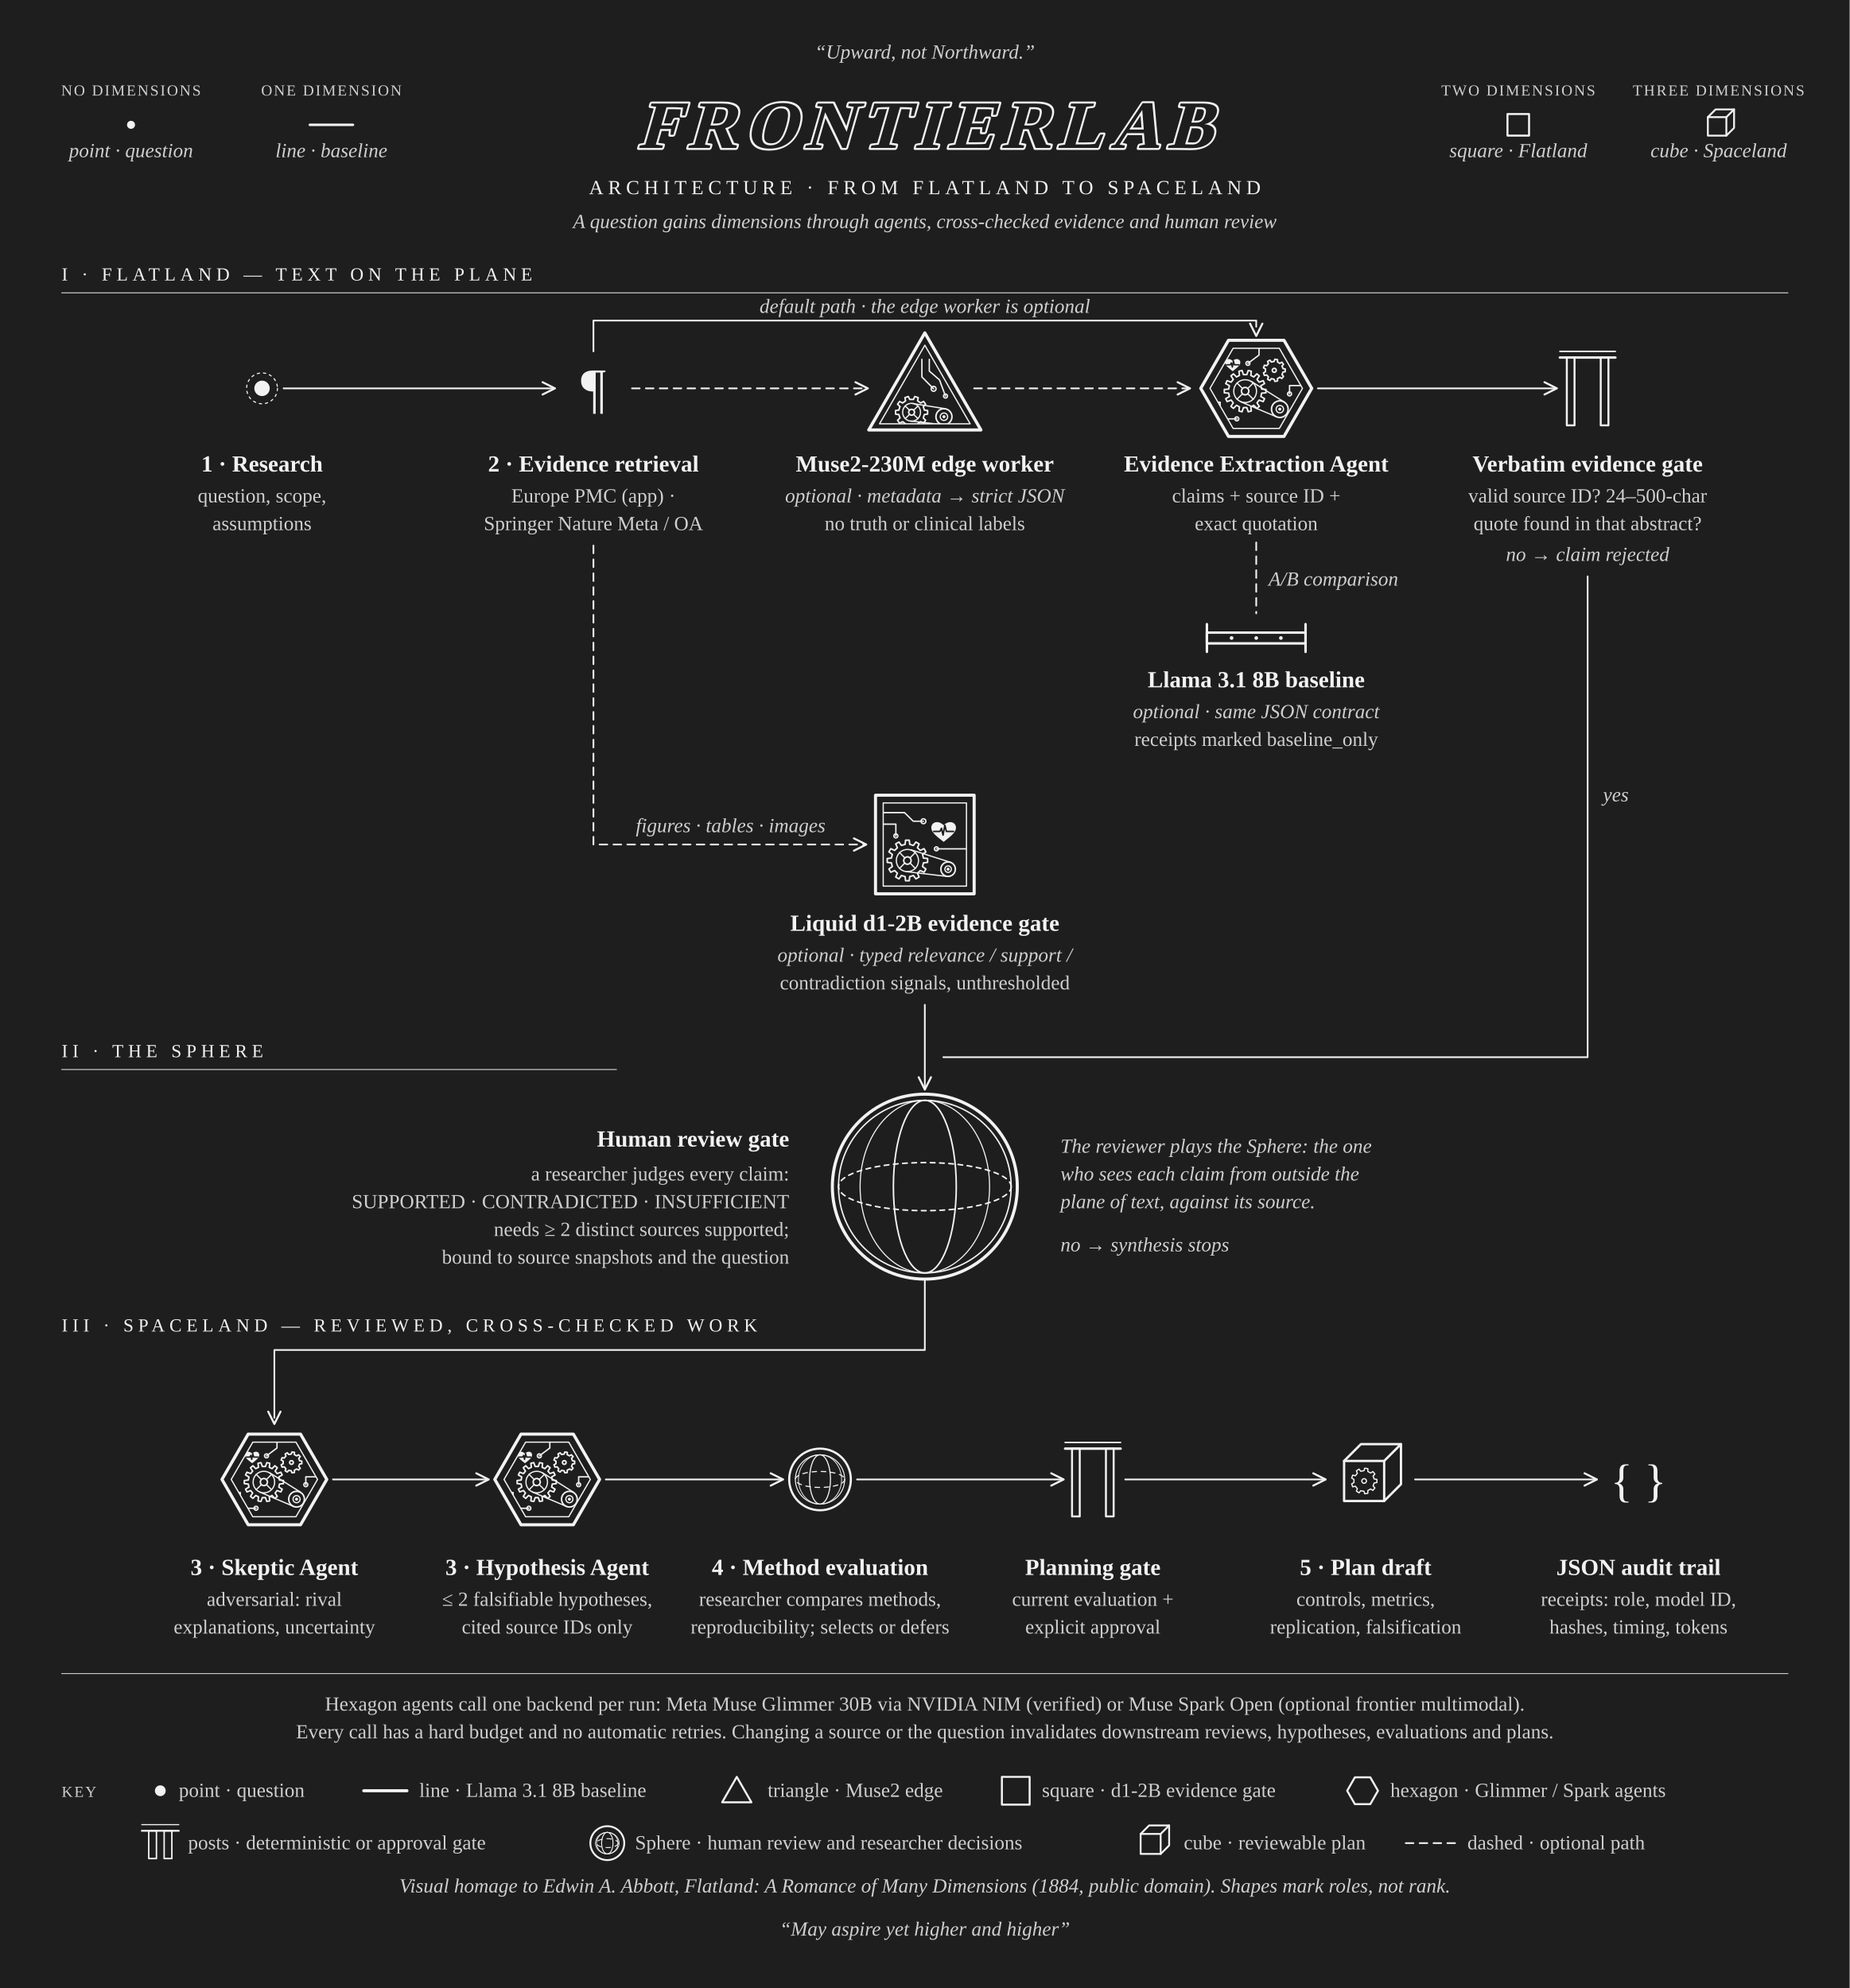
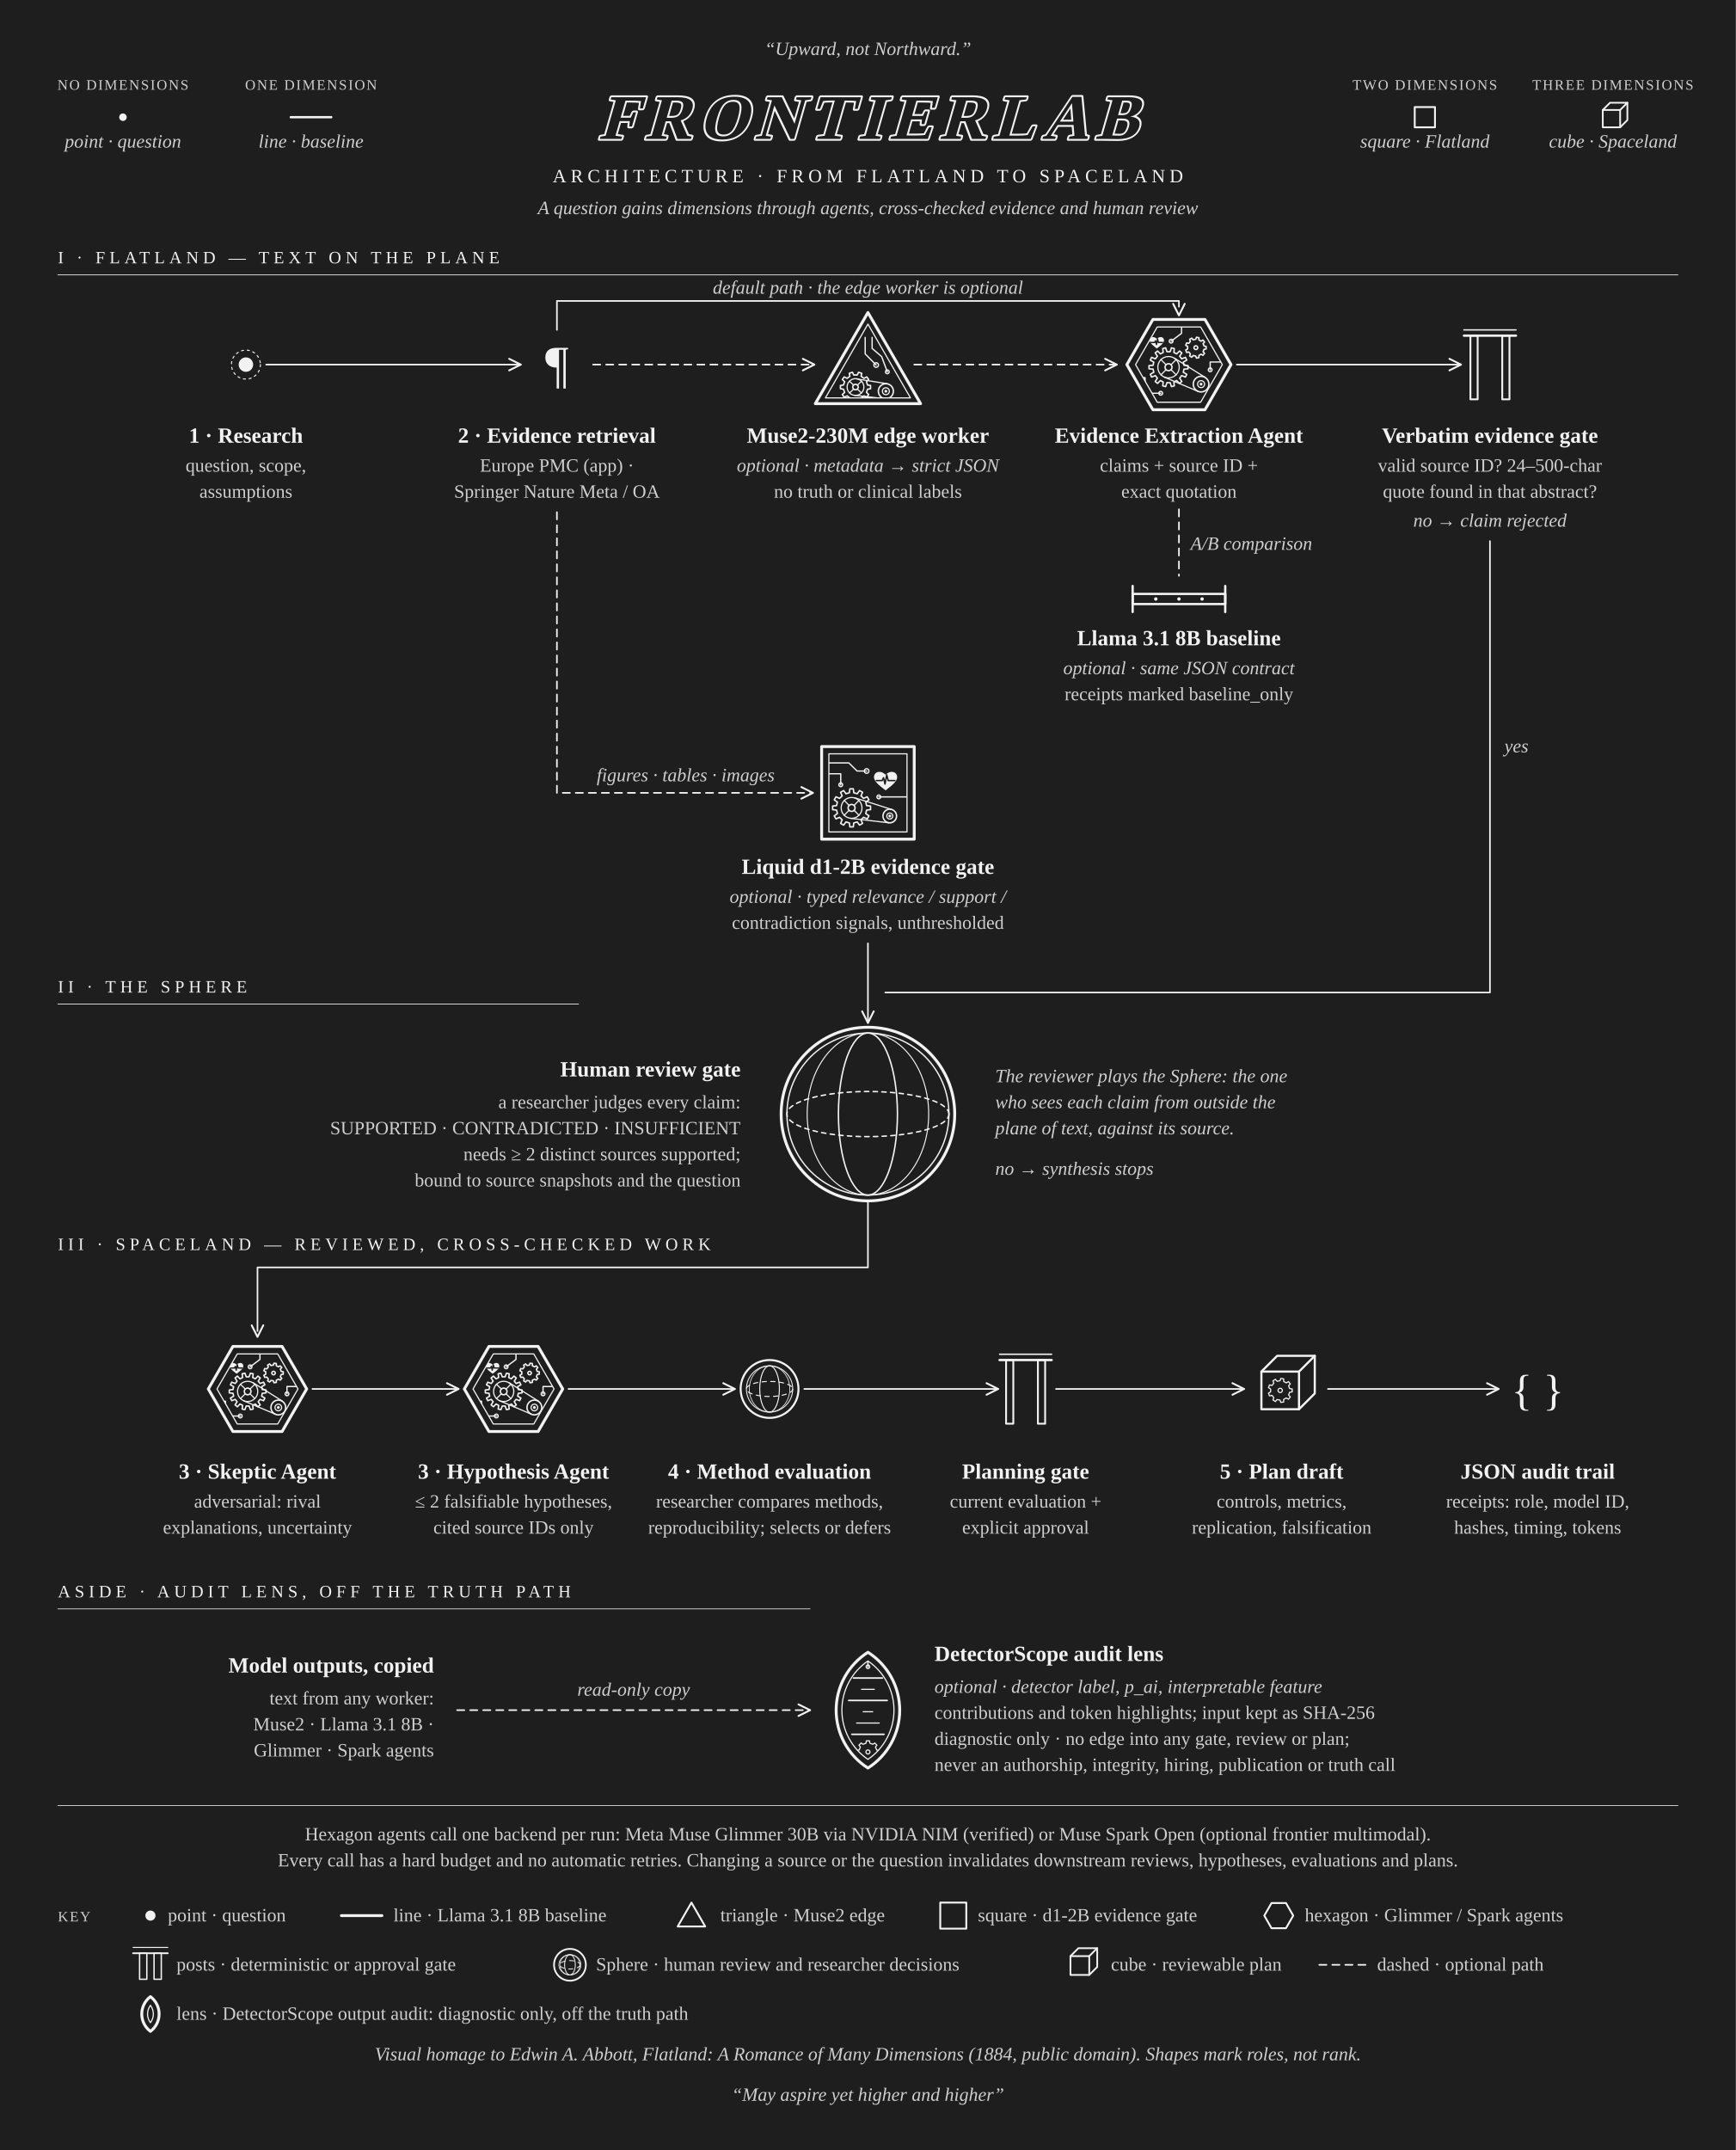
- <svg xmlns="http://www.w3.org/2000/svg" width="1200" height="1290" viewBox="0 0 1200 1290" role="img" aria-labelledby="arch-title arch-desc">
+ <svg xmlns="http://www.w3.org/2000/svg" width="1200" height="1486" viewBox="0 0 1200 1486" role="img" aria-labelledby="arch-title arch-desc">
  <defs>
    <clipPath id="ac-tri">
      <polygon points="600,224 629.4,275 570.6,275" />
    </clipPath>
    <clipPath id="ac-hex1">
      <polygon points="845,252 830,278 800,278 785,252 800,226 830,226" />
    </clipPath>
    <clipPath id="ac-sq">
      <polygon points="573,521 627,521 627,575 573,575" />
    </clipPath>
    <clipPath id="ac-hex2">
      <polygon points="206,960 192,984.2 164,984.2 150,960 164,935.8 192,935.8" />
    </clipPath>
    <clipPath id="ac-hex3">
      <polygon points="383,960 369,984.2 341,984.2 327,960 341,935.8 369,935.8" />
+     </clipPath>
+     <clipPath id="ac-lens">
+       <path d="M 600 1148 A 41.1 41.1 0 0 1 600 1216 A 41.1 41.1 0 0 1 600 1148 Z" />
    </clipPath>
  </defs>
  <style>
    .ln { fill: none; stroke: #F2F2F2; stroke-linejoin: round; stroke-linecap: round; }
    text { font-family: Georgia, 'Times New Roman', Times, serif; fill: #F2F2F2; stroke: none; }
    .h { font-size: 15px; font-weight: bold; }
    .s { font-size: 13px; fill: #CFCFCF; }
    .it { font-size: 13px; font-style: italic; fill: #CFCFCF; }
    .sc { font-size: 10px; letter-spacing: 1px; fill: #CFCFCF; }
    .band { font-size: 12px; letter-spacing: 3px; }
  </style>
-   <rect width="1200" height="1290" fill="#1E1E1E" />
+   <rect width="1200" height="1486" fill="#1E1E1E" />
  <g class="ln">
    <line x1="40" y1="190" x2="1160" y2="190" stroke-width="0.5" />
    <circle cx="170" cy="252" r="5" fill="#F2F2F2" stroke="none" />
    <circle cx="170" cy="252" r="10" stroke-width="0.7" stroke-dasharray="1.5 2.5" />
    <polygon points="600,216 636.4,279 563.6,279" stroke-width="2.0" />
    <polygon points="600,224 629.4,275 570.6,275" stroke-width="0.8" />
    <g clip-path="url(#ac-tri)">
      <polygon points="599.7,266.1 601.8,266.4 601.8,268.7 599.7,269 599,271.2 600.5,272.7 599.2,274.6 597.3,273.6 595.3,275 595.7,277.1 593.5,277.8 592.6,275.9 590.2,275.9 589.3,277.8 587.1,277.1 587.5,275 585.6,273.6 583.6,274.6 582.3,272.7 583.9,271.2 583.1,269 581,268.7 581,266.4 583.1,266.1 583.9,263.8 582.3,262.3 583.6,260.5 585.6,261.5 587.5,260.1 587.1,258 589.3,257.3 590.2,259.2 592.6,259.2 593.5,257.3 595.7,258 595.3,260.1 597.3,261.5 599.2,260.5 600.5,262.3 599,263.8" stroke-width="1.0" />
      <circle cx="591.4" cy="267.5" r="1.9" stroke-width="1.0" />
      <circle cx="591.4" cy="267.5" r="5.8" stroke-width="0.8" />
      <line x1="592.7" y1="268.9" x2="595.5" y2="271.6" stroke-width="0.8" />
      <line x1="590.1" y1="268.9" x2="587.3" y2="271.6" stroke-width="0.8" />
      <line x1="590.1" y1="266.2" x2="587.3" y2="263.5" stroke-width="0.8" />
      <line x1="592.7" y1="266.2" x2="595.5" y2="263.5" stroke-width="0.8" />
      <circle cx="612.4" cy="270.4" r="5.2" stroke-width="1.0" />
      <circle cx="612.4" cy="270.4" r="2.4" stroke-width="0.8" />
      <circle cx="612.4" cy="270.4" r="1" fill="#F2F2F2" stroke="none" />
      <line x1="590.8" y1="273.2" x2="611.8" y2="275.6" stroke-width="0.8" />
      <line x1="592.3" y1="261.9" x2="613.2" y2="265.2" stroke-width="0.8" />
      <polyline points="598.1,233.2 598.1,244.6 605.7,252.3" stroke-width="0.9" />
      <circle cx="605.7" cy="252.3" r="1.6" stroke-width="0.9" />
      <polyline points="602.9,233.2 602.9,240.8 609.5,246.5 613.4,257" stroke-width="0.9" />
      <circle cx="613.4" cy="257" r="1.3" stroke-width="0.9" />
      <line x1="580.9" y1="277.1" x2="621" y2="277.1" stroke-width="0.8" />
    </g>
    <polygon points="851,252 833,283.2 797,283.2 779,252 797,220.8 833,220.8" stroke-width="2.0" />
    <polygon points="845,252 830,278 800,278 785,252 800,226 830,226" stroke-width="0.8" />
    <g clip-path="url(#ac-hex1)">
      <polygon points="818.5,252.5 821.3,252.7 821.3,254.9 818.5,255.1 818,257.3 820.4,258.7 819.5,260.6 816.9,259.6 815.5,261.4 817,263.7 815.4,265 813.4,263 811.5,264 811.8,266.7 809.8,267.2 808.9,264.5 806.7,264.5 805.8,267.2 803.8,266.7 804.1,264 802.2,263 800.2,265 798.6,263.7 800.1,261.4 798.7,259.6 796.1,260.6 795.2,258.7 797.6,257.3 797.1,255.1 794.3,254.9 794.3,252.7 797.1,252.5 797.6,250.3 795.2,248.9 796.1,247 798.7,248 800.1,246.2 798.6,243.9 800.2,242.6 802.2,244.6 804.1,243.6 803.8,240.9 805.8,240.4 806.7,243.1 808.9,243.1 809.8,240.4 811.8,240.9 811.5,243.6 813.4,244.6 815.4,242.6 817,243.9 815.5,246.2 816.9,248 819.5,247 820.4,248.9 818,250.3" stroke-width="1.0" />
      <circle cx="807.8" cy="253.8" r="2.4" stroke-width="1.0" />
      <circle cx="807.8" cy="253.8" r="7.4" stroke-width="0.8" />
      <line x1="809.5" y1="255.5" x2="813.1" y2="259.1" stroke-width="0.8" />
      <line x1="806.1" y1="255.5" x2="802.5" y2="259.1" stroke-width="0.8" />
      <line x1="806.1" y1="252.1" x2="802.5" y2="248.5" stroke-width="0.8" />
      <line x1="809.5" y1="252.1" x2="813.1" y2="248.5" stroke-width="0.8" />
      <polygon points="832.4,239.2 833.8,239.4 833.8,241.2 832.4,241.4 831.7,243.1 832.7,244.2 831.6,245.6 830.3,244.8 828.8,245.7 828.8,247.2 827.1,247.5 826.6,246.1 824.8,245.7 823.9,246.9 822.4,246.1 822.9,244.6 821.8,243.3 820.3,243.6 819.7,241.9 821,241.2 821,239.4 819.7,238.7 820.3,237 821.8,237.3 822.9,236 822.4,234.5 823.9,233.7 824.8,234.9 826.6,234.5 827.1,233.1 828.8,233.4 828.8,234.9 830.3,235.8 831.6,235 832.7,236.4 831.7,237.5" stroke-width="1.0" />
      <circle cx="826.7" cy="240.3" r="1.3" stroke-width="1.0" />
      <circle cx="830.3" cy="265.5" r="5.4" stroke-width="1.0" />
      <circle cx="830.3" cy="265.5" r="2.4" stroke-width="0.8" />
      <circle cx="830.3" cy="265.5" r="1" fill="#F2F2F2" stroke="none" />
      <line x1="804.9" y1="260.7" x2="828.2" y2="270.5" stroke-width="0.8" />
      <line x1="811.8" y1="247.5" x2="833.2" y2="260.9" stroke-width="0.8" />
      <path d="M 799.7 240.9 C 798 239.4 794.8 237.4 794.8 235.2 C 794.8 233 797.5 232 799.7 234.2 C 801.9 232 804.7 233 804.7 235.2 C 804.7 237.4 801.4 239.4 799.7 240.9 Z" fill="#F2F2F2" stroke="none" />
      <polyline points="795.7,236.7 798.2,236.7 798.8,235.5 799.5,238.2 800.2,234.2 800.8,236.7 803.7,236.7" stroke="#1E1E1E" stroke-width="0.9" fill="none" />
      <polyline points="784.4,261 791.6,261 791.6,271.8 802.4,271.8" stroke-width="0.9" />
      <circle cx="802.4" cy="271.8" r="1.3" stroke-width="0.9" />
      <polyline points="816.8,221.4 816.8,230.4 809.6,235.8" stroke-width="0.9" />
      <circle cx="809.6" cy="235.8" r="1.3" stroke-width="0.9" />
      <polyline points="845.6,250.2 836.6,250.2 836.6,255.6" stroke-width="0.9" />
      <circle cx="836.6" cy="255.6" r="1.3" stroke-width="0.9" />
    </g>
    <rect x="1016.5" y="232" width="5" height="44" stroke-width="1.28" />
    <rect x="1038.5" y="232" width="5" height="44" stroke-width="1.28" />
    <line x1="1012" y1="232" x2="1048" y2="232" stroke-width="1.6" />
    <line x1="1012" y1="228" x2="1048" y2="228" stroke-width="0.96" />
    <line x1="184" y1="252" x2="360" y2="252" stroke-width="1.1" />
    <polyline points="352,248 360,252 352,256" stroke-width="1.3" />
    <line x1="410" y1="252" x2="563" y2="252" stroke-width="1.1" stroke-dasharray="5 4" />
    <polyline points="555,248 563,252 555,256" stroke-width="1.3" />
    <line x1="632" y1="252" x2="772" y2="252" stroke-width="1.1" stroke-dasharray="5 4" />
    <polyline points="764,248 772,252 764,256" stroke-width="1.3" />
    <line x1="855" y1="252" x2="1010" y2="252" stroke-width="1.1" />
    <polyline points="1002,248 1010,252 1002,256" stroke-width="1.3" />
    <path d="M 385 228 V 208 H 815 V 212" stroke-width="1.1" />
    <polyline points="819,210 815,218 811,210" stroke-width="1.3" />
    <line x1="815" y1="352" x2="815" y2="398" stroke-width="1.1" stroke-dasharray="5 4" />
    <rect x="783" y="410.5" width="64" height="7" stroke-width="1.6" />
    <line x1="783" y1="405" x2="783" y2="423" stroke-width="1.6" />
    <line x1="847" y1="405" x2="847" y2="423" stroke-width="1.6" />
    <circle cx="799" cy="414" r="1.2" fill="#F2F2F2" stroke="none" />
    <circle cx="815" cy="414" r="1.2" fill="#F2F2F2" stroke="none" />
    <circle cx="831" cy="414" r="1.2" fill="#F2F2F2" stroke="none" />
    <path d="M 385 354 V 548 H 560" stroke-width="1.1" stroke-dasharray="5 4" />
    <polyline points="554,544 562,548 554,552" stroke-width="1.3" />
    <polygon points="568,516 632,516 632,580 568,580" stroke-width="2.0" />
    <polygon points="573,521 627,521 627,575 573,575" stroke-width="0.8" />
    <g clip-path="url(#ac-sq)">
      <polygon points="599.1,556.8 601.8,557.1 601.8,559.6 599.1,559.9 598.5,562.3 600.7,563.9 599.5,566 597,564.9 595.2,566.6 596.3,569.1 594.2,570.3 592.6,568.1 590.2,568.8 589.9,571.5 587.5,571.5 587.2,568.8 584.8,568.1 583.2,570.3 581.1,569.1 582.2,566.6 580.4,564.9 577.9,566 576.7,563.9 578.9,562.3 578.3,559.9 575.6,559.6 575.6,557.1 578.3,556.8 578.9,554.4 576.7,552.8 577.9,550.7 580.4,551.8 582.2,550.1 581.1,547.6 583.2,546.4 584.8,548.6 587.2,547.9 587.5,545.2 589.9,545.2 590.2,547.9 592.6,548.6 594.2,546.4 596.3,547.6 595.2,550.1 597,551.8 599.5,550.7 600.7,552.8 598.5,554.4" stroke-width="1.0" />
      <circle cx="588.7" cy="558.4" r="2.4" stroke-width="1.0" />
      <circle cx="588.7" cy="558.4" r="7.2" stroke-width="0.8" />
      <line x1="590.4" y1="560" x2="593.8" y2="563.5" stroke-width="0.8" />
      <line x1="587" y1="560" x2="583.6" y2="563.5" stroke-width="0.8" />
      <line x1="587" y1="556.7" x2="583.6" y2="553.2" stroke-width="0.8" />
      <line x1="590.4" y1="556.7" x2="593.8" y2="553.2" stroke-width="0.8" />
      <path d="M 612.2 546.3 C 609.4 543.9 604.2 540.7 604.2 537.1 C 604.2 533.5 608.6 531.9 612.2 535.5 C 615.8 531.9 620.2 533.5 620.2 537.1 C 620.2 540.7 615 543.9 612.2 546.3 Z" fill="#F2F2F2" stroke="none" />
      <polyline points="605.8,539.5 609.8,539.5 610.8,537.5 611.8,541.9 613,535.5 614,539.5 618.6,539.5" stroke="#1E1E1E" stroke-width="1" fill="none" />
      <circle cx="615.1" cy="564" r="4.7" stroke-width="1.0" />
      <circle cx="615.1" cy="564" r="2.1" stroke-width="0.8" />
      <circle cx="615.1" cy="564" r="1" fill="#F2F2F2" stroke="none" />
      <line x1="587.9" y1="565.6" x2="614.5" y2="568.7" stroke-width="0.8" />
      <line x1="590.9" y1="551.4" x2="616.5" y2="559.5" stroke-width="0.8" />
      <polyline points="572.7,527.3 586.8,527.3 592.5,532.9 599.1,532.9" stroke-width="0.9" />
      <circle cx="599.1" cy="532.9" r="1.6" stroke-width="0.9" />
      <polyline points="572.7,534.8 581.2,534.8 581.2,542.4" stroke-width="0.9" />
      <circle cx="581.2" cy="542.4" r="1.3" stroke-width="0.9" />
      <polyline points="627.3,550.8 607.5,550.8" stroke-width="0.9" />
      <circle cx="607.5" cy="550.8" r="1.3" stroke-width="0.9" />
    </g>
    <path d="M 1030 374 V 686 H 612" stroke-width="1.1" />
    <line x1="600" y1="652" x2="600" y2="707" stroke-width="1.1" />
    <polyline points="604,699 600,707 596,699" stroke-width="1.3" />
    <line x1="40" y1="694" x2="400" y2="694" stroke-width="0.5" />
    <circle cx="600" cy="770" r="60" stroke-width="2.0" />
    <circle cx="600" cy="770" r="56" stroke-width="0.9" />
    <ellipse cx="600" cy="770" rx="56" ry="15.6" stroke-width="1.0" stroke-dasharray="3 3" />
    <ellipse cx="600" cy="770" rx="20.4" ry="56" stroke-width="1.0" />
    <ellipse cx="600" cy="770" rx="42" ry="56" stroke-width="0.7" />
    <path d="M 600 830 V 876 H 178 V 920" stroke-width="1.1" />
    <polyline points="182,916 178,924 174,916" stroke-width="1.3" />
    <polygon points="212,960 195,989.4 161,989.4 144,960 161,930.6 195,930.6" stroke-width="2.0" />
    <polygon points="206,960 192,984.2 164,984.2 150,960 164,935.8 192,935.8" stroke-width="0.8" />
    <g clip-path="url(#ac-hex2)">
      <polygon points="181.3,960.4 183.9,960.7 183.9,962.7 181.3,963 180.9,965 183.1,966.3 182.2,968.1 179.8,967.2 178.5,968.8 179.9,971 178.3,972.3 176.5,970.4 174.7,971.3 175,973.9 173.1,974.3 172.2,971.8 170.2,971.8 169.3,974.3 167.4,973.9 167.7,971.3 165.9,970.4 164.1,972.3 162.5,971 163.9,968.8 162.6,967.2 160.2,968.1 159.3,966.3 161.5,965 161.1,963 158.5,962.7 158.5,960.7 161.1,960.4 161.5,958.4 159.3,957.1 160.2,955.3 162.6,956.2 163.9,954.6 162.5,952.4 164.1,951.1 165.9,953 167.7,952.1 167.4,949.5 169.3,949.1 170.2,951.6 172.2,951.6 173.1,949.1 175,949.5 174.7,952.1 176.5,953 178.3,951.1 179.9,952.4 178.5,954.6 179.8,956.2 182.2,955.3 183.1,957.1 180.9,958.4" stroke-width="1.0" />
      <circle cx="171.2" cy="961.7" r="2.3" stroke-width="1.0" />
      <circle cx="171.2" cy="961.7" r="7" stroke-width="0.8" />
      <line x1="172.8" y1="963.3" x2="176.2" y2="966.7" stroke-width="0.8" />
      <line x1="169.6" y1="963.3" x2="166.2" y2="966.7" stroke-width="0.8" />
      <line x1="169.6" y1="960.1" x2="166.2" y2="956.7" stroke-width="0.8" />
      <line x1="172.8" y1="960.1" x2="176.2" y2="956.7" stroke-width="0.8" />
      <polygon points="194.4,947.9 195.8,948.1 195.8,949.8 194.4,950 193.8,951.6 194.8,952.7 193.7,953.9 192.5,953.2 191,954 191,955.5 189.4,955.7 189,954.4 187.3,954.1 186.4,955.2 185,954.4 185.5,953.1 184.4,951.8 183,952 182.4,950.5 183.7,949.8 183.7,948.1 182.4,947.4 183,945.9 184.4,946.1 185.5,944.8 185,943.5 186.4,942.7 187.3,943.8 189,943.5 189.4,942.2 191,942.4 191,943.9 192.5,944.7 193.7,944 194.8,945.2 193.8,946.3" stroke-width="1.0" />
      <circle cx="189.1" cy="949" r="1.2" stroke-width="1.0" />
      <circle cx="192.4" cy="972.8" r="5.1" stroke-width="1.0" />
      <circle cx="192.4" cy="972.8" r="2.3" stroke-width="0.8" />
      <circle cx="192.4" cy="972.8" r="1" fill="#F2F2F2" stroke="none" />
      <line x1="168.5" y1="968.2" x2="190.5" y2="977.5" stroke-width="0.8" />
      <line x1="175" y1="955.7" x2="195.2" y2="968.4" stroke-width="0.8" />
      <path d="M 163.6 949.5 C 161.9 948.1 158.9 946.3 158.9 944.1 C 158.9 942 161.4 941.1 163.6 943.2 C 165.7 941.1 168.2 942 168.2 944.1 C 168.2 946.3 165.2 948.1 163.6 949.5 Z" fill="#F2F2F2" stroke="none" />
      <polyline points="159.8,945.5 162.1,945.5 162.7,944.4 163.3,947 164,943.2 164.6,945.5 167.3,945.5" stroke="#1E1E1E" stroke-width="0.9" fill="none" />
      <polyline points="149.1,968.5 155.9,968.5 155.9,978.7 166.1,978.7" stroke-width="0.9" />
      <circle cx="166.1" cy="978.7" r="1.3" stroke-width="0.9" />
      <polyline points="179.7,931.1 179.7,939.6 172.9,944.7" stroke-width="0.9" />
      <circle cx="172.9" cy="944.7" r="1.3" stroke-width="0.9" />
      <polyline points="206.9,958.3 198.4,958.3 198.4,963.4" stroke-width="0.9" />
      <circle cx="198.4" cy="963.4" r="1.3" stroke-width="0.9" />
    </g>
    <polygon points="389,960 372,989.4 338,989.4 321,960 338,930.6 372,930.6" stroke-width="2.0" />
    <polygon points="383,960 369,984.2 341,984.2 327,960 341,935.8 369,935.8" stroke-width="0.8" />
    <g clip-path="url(#ac-hex3)">
      <polygon points="358.3,960.4 360.9,960.7 360.9,962.7 358.3,963 357.9,965 360.1,966.3 359.2,968.1 356.8,967.2 355.5,968.8 356.9,971 355.3,972.3 353.5,970.4 351.7,971.3 352,973.9 350.1,974.3 349.2,971.8 347.2,971.8 346.3,974.3 344.4,973.9 344.7,971.3 342.9,970.4 341.1,972.3 339.5,971 340.9,968.8 339.6,967.2 337.2,968.1 336.3,966.3 338.5,965 338.1,963 335.5,962.7 335.5,960.7 338.1,960.4 338.5,958.4 336.3,957.1 337.2,955.3 339.6,956.2 340.9,954.6 339.5,952.4 341.1,951.1 342.9,953 344.7,952.1 344.4,949.5 346.3,949.1 347.2,951.6 349.2,951.6 350.1,949.1 352,949.5 351.7,952.1 353.5,953 355.3,951.1 356.9,952.4 355.5,954.6 356.8,956.2 359.2,955.3 360.1,957.1 357.9,958.4" stroke-width="1.0" />
      <circle cx="348.2" cy="961.7" r="2.3" stroke-width="1.0" />
      <circle cx="348.2" cy="961.7" r="7" stroke-width="0.8" />
      <line x1="349.8" y1="963.3" x2="353.2" y2="966.7" stroke-width="0.8" />
      <line x1="346.6" y1="963.3" x2="343.2" y2="966.7" stroke-width="0.8" />
      <line x1="346.6" y1="960.1" x2="343.2" y2="956.7" stroke-width="0.8" />
      <line x1="349.8" y1="960.1" x2="353.2" y2="956.7" stroke-width="0.8" />
      <polygon points="371.4,947.9 372.8,948.1 372.8,949.8 371.4,950 370.8,951.6 371.8,952.7 370.7,953.9 369.5,953.2 368,954 368,955.5 366.4,955.7 366,954.4 364.3,954.1 363.4,955.2 362,954.4 362.5,953.1 361.4,951.8 360,952 359.4,950.5 360.7,949.8 360.7,948.1 359.4,947.4 360,945.9 361.4,946.1 362.5,944.8 362,943.5 363.4,942.7 364.3,943.8 366,943.5 366.4,942.2 368,942.4 368,943.9 369.5,944.7 370.7,944 371.8,945.2 370.8,946.3" stroke-width="1.0" />
      <circle cx="366.1" cy="949" r="1.2" stroke-width="1.0" />
      <circle cx="369.4" cy="972.8" r="5.1" stroke-width="1.0" />
      <circle cx="369.4" cy="972.8" r="2.3" stroke-width="0.8" />
      <circle cx="369.4" cy="972.8" r="1" fill="#F2F2F2" stroke="none" />
      <line x1="345.5" y1="968.2" x2="367.5" y2="977.5" stroke-width="0.8" />
      <line x1="352" y1="955.7" x2="372.2" y2="968.4" stroke-width="0.8" />
      <path d="M 340.6 949.5 C 338.9 948.1 335.9 946.3 335.9 944.1 C 335.9 942 338.4 941.1 340.6 943.2 C 342.7 941.1 345.2 942 345.2 944.1 C 345.2 946.3 342.2 948.1 340.6 949.5 Z" fill="#F2F2F2" stroke="none" />
      <polyline points="336.8,945.5 339.1,945.5 339.7,944.4 340.3,947 341,943.2 341.6,945.5 344.3,945.5" stroke="#1E1E1E" stroke-width="0.9" fill="none" />
      <polyline points="326.1,968.5 332.9,968.5 332.9,978.7 343.1,978.7" stroke-width="0.9" />
      <circle cx="343.1" cy="978.7" r="1.3" stroke-width="0.9" />
      <polyline points="356.7,931.1 356.7,939.6 349.9,944.7" stroke-width="0.9" />
      <circle cx="349.9" cy="944.7" r="1.3" stroke-width="0.9" />
      <polyline points="383.9,958.3 375.4,958.3 375.4,963.4" stroke-width="0.9" />
      <circle cx="375.4" cy="963.4" r="1.3" stroke-width="0.9" />
    </g>
    <circle cx="532" cy="960" r="20" stroke-width="1.4" />
    <circle cx="532" cy="960" r="16" stroke-width="0.63" />
    <ellipse cx="532" cy="960" rx="16" ry="5.2" stroke-width="0.7" stroke-dasharray="3 3" />
    <ellipse cx="532" cy="960" rx="6.8" ry="16" stroke-width="0.7" />
    <ellipse cx="532" cy="960" rx="14" ry="16" stroke-width="0.49" />
    <rect x="695.5" y="940" width="5" height="44" stroke-width="1.28" />
    <rect x="717.5" y="940" width="5" height="44" stroke-width="1.28" />
    <line x1="691" y1="940" x2="727" y2="940" stroke-width="1.6" />
    <line x1="691" y1="936" x2="727" y2="936" stroke-width="0.96" />
    <rect x="872" y="948" width="26" height="26" stroke-width="1.5" />
    <polyline points="872,948 882.9,937.1 908.9,937.1 898,948" stroke-width="1.5" />
    <polyline points="908.9,937.1 908.9,963.1 898,974" stroke-width="1.5" />
    <polygon points="891.5,959.7 893.3,960 893.3,962 891.5,962.3 890.8,964.2 892,965.5 890.7,967.1 889.2,966.2 887.4,967.2 887.4,969 885.4,969.3 884.9,967.7 882.8,967.3 881.7,968.7 880,967.6 880.6,966 879.3,964.4 877.6,964.8 876.9,962.9 878.4,962 878.4,960 876.9,959.1 877.6,957.2 879.3,957.6 880.6,956 880,954.4 881.7,953.3 882.8,954.7 884.9,954.3 885.4,952.7 887.4,953 887.4,954.8 889.2,955.8 890.7,954.9 892,956.5 890.8,957.8" stroke-width="0.8" />
    <circle cx="885" cy="961" r="1.5" stroke-width="0.8" />
    <line x1="216" y1="960" x2="317" y2="960" stroke-width="1.1" />
    <polyline points="309,956 317,960 309,964" stroke-width="1.3" />
    <line x1="393" y1="960" x2="508" y2="960" stroke-width="1.1" />
    <polyline points="500,956 508,960 500,964" stroke-width="1.3" />
    <line x1="556" y1="960" x2="690" y2="960" stroke-width="1.1" />
    <polyline points="682,956 690,960 682,964" stroke-width="1.3" />
    <line x1="730" y1="960" x2="860" y2="960" stroke-width="1.1" />
    <polyline points="852,956 860,960 852,964" stroke-width="1.3" />
    <line x1="918" y1="960" x2="1036" y2="960" stroke-width="1.1" />
    <polyline points="1028,956 1036,960 1028,964" stroke-width="1.3" />
-     <line x1="40" y1="1086" x2="1160" y2="1086" stroke-width="0.5" />
-     <circle cx="104" cy="1162" r="3.5" fill="#F2F2F2" stroke="none" />
-     <line x1="236" y1="1162" x2="264" y2="1162" stroke-width="2" />
-     <polygon points="478,1153 487.5,1169.5 468.5,1169.5" stroke-width="1.3" />
-     <rect x="650" y="1153" width="18" height="18" stroke-width="1.3" />
-     <polygon points="894,1162 889,1170.7 879,1170.7 874,1162 879,1153.3 889,1153.3" stroke-width="1.3" />
-     <rect x="96.5" y="1188" width="5" height="18" stroke-width="0.96" />
-     <rect x="106.5" y="1188" width="5" height="18" stroke-width="0.96" />
-     <line x1="92" y1="1188" x2="116" y2="1188" stroke-width="1.2" />
-     <line x1="92" y1="1184" x2="116" y2="1184" stroke-width="0.72" />
-     <circle cx="394" cy="1196" r="11" stroke-width="1.2" />
-     <circle cx="394" cy="1196" r="7" stroke-width="0.54" />
-     <ellipse cx="394" cy="1196" rx="7" ry="2.9" stroke-width="0.6" stroke-dasharray="3 3" />
-     <ellipse cx="394" cy="1196" rx="3.7" ry="7" stroke-width="0.6" />
-     <ellipse cx="394" cy="1196" rx="7.7" ry="7" stroke-width="0.42" />
-     <rect x="740" y="1190" width="13" height="13" stroke-width="1.2" />
-     <polyline points="740,1190 745.5,1184.5 758.5,1184.5 753,1190" stroke-width="1.2" />
-     <polyline points="758.5,1184.5 758.5,1197.5 753,1203" stroke-width="1.2" />
-     <line x1="912" y1="1196" x2="944" y2="1196" stroke-width="1.1" stroke-dasharray="5 4" />
+     <line x1="40" y1="1112" x2="560" y2="1112" stroke-width="0.5" />
+     <line x1="316" y1="1182" x2="560" y2="1182" stroke-width="1.1" stroke-dasharray="5 4" />
+     <polyline points="552,1178 560,1182 552,1186" stroke-width="1.3" />
+     <path d="M 600 1142 A 47.4 47.4 0 0 1 600 1222 A 47.4 47.4 0 0 1 600 1142 Z" stroke-width="2.0" />
+     <path d="M 600 1148 A 41.1 41.1 0 0 1 600 1216 A 41.1 41.1 0 0 1 600 1148 Z" stroke-width="0.8" />
+     <g clip-path="url(#ac-lens)">
+       <line x1="590" y1="1159.8" x2="610" y2="1159.8" stroke-width="1.1" />
+       <line x1="595.6" y1="1167.6" x2="604.4" y2="1167.6" stroke-width="0.8" />
+       <line x1="586.7" y1="1175.3" x2="613.3" y2="1175.3" stroke-width="1.1" />
+       <line x1="596.7" y1="1183.1" x2="603.3" y2="1183.1" stroke-width="0.8" />
+       <line x1="592.2" y1="1190.9" x2="607.8" y2="1190.9" stroke-width="0.8" />
+       <line x1="588.9" y1="1198.7" x2="611.1" y2="1198.7" stroke-width="1.1" />
+       <polygon points="606.1,1209.6 607.7,1209.8 607.7,1212 606.1,1212.2 605.2,1214.2 606.2,1215.6 604.7,1217.1 603.4,1216.1 601.3,1217 601.1,1218.6 598.9,1218.6 598.7,1217 596.6,1216.1 595.3,1217.1 593.8,1215.6 594.8,1214.2 593.9,1212.2 592.3,1212 592.3,1209.8 593.9,1209.6 594.8,1207.5 593.8,1206.2 595.3,1204.7 596.6,1205.6 598.7,1204.8 598.9,1203.2 601.1,1203.2 601.3,1204.8 603.4,1205.6 604.7,1204.7 606.2,1206.2 605.2,1207.5" stroke-width="0.8" />
+       <circle cx="600" cy="1210.9" r="1.4" stroke-width="0.8" />
+       <polyline points="600,1144.2 600,1152" stroke-width="0.9" />
+       <circle cx="600" cy="1152" r="1.2" stroke-width="0.9" />
+     </g>
+     <line x1="40" y1="1248" x2="1160" y2="1248" stroke-width="0.5" />
+     <circle cx="104" cy="1324" r="3.5" fill="#F2F2F2" stroke="none" />
+     <line x1="236" y1="1324" x2="264" y2="1324" stroke-width="2" />
+     <polygon points="478,1315 487.5,1331.5 468.5,1331.5" stroke-width="1.3" />
+     <rect x="650" y="1315" width="18" height="18" stroke-width="1.3" />
+     <polygon points="894,1324 889,1332.7 879,1332.7 874,1324 879,1315.3 889,1315.3" stroke-width="1.3" />
+     <rect x="96.5" y="1350" width="5" height="18" stroke-width="0.96" />
+     <rect x="106.5" y="1350" width="5" height="18" stroke-width="0.96" />
+     <line x1="92" y1="1350" x2="116" y2="1350" stroke-width="1.2" />
+     <line x1="92" y1="1346" x2="116" y2="1346" stroke-width="0.72" />
+     <circle cx="394" cy="1358" r="11" stroke-width="1.2" />
+     <circle cx="394" cy="1358" r="7" stroke-width="0.54" />
+     <ellipse cx="394" cy="1358" rx="7" ry="2.9" stroke-width="0.6" stroke-dasharray="3 3" />
+     <ellipse cx="394" cy="1358" rx="3.7" ry="7" stroke-width="0.6" />
+     <ellipse cx="394" cy="1358" rx="7.7" ry="7" stroke-width="0.42" />
+     <rect x="740" y="1352" width="13" height="13" stroke-width="1.2" />
+     <polyline points="740,1352 745.5,1346.5 758.5,1346.5 753,1352" stroke-width="1.2" />
+     <polyline points="758.5,1346.5 758.5,1359.5 753,1365" stroke-width="1.2" />
+     <line x1="912" y1="1358" x2="944" y2="1358" stroke-width="1.1" stroke-dasharray="5 4" />
+     <path d="M 104 1380 A 15 15 0 0 1 104 1404 A 15 15 0 0 1 104 1380 Z" stroke-width="2.0" />
+     <path d="M 104 1386 A 10 10 0 0 1 104 1398 A 10 10 0 0 1 104 1386 Z" stroke-width="0.8" />
  </g>
  <text x="600" y="38" text-anchor="middle" class="it" font-size="14">“Upward, not Northward.”</text>
  <text x="627.5" y="96" text-anchor="middle" font-size="44" font-weight="bold" letter-spacing="5" transform="skewX(-16)" style="fill:none;stroke:#F2F2F2;stroke-width:2.6;stroke-linejoin:round">FRONTIERLAB</text>
  <text x="627.5" y="96" text-anchor="middle" font-size="44" font-weight="bold" letter-spacing="5" transform="skewX(-16)" style="fill:#1E1E1E;stroke:none">FRONTIERLAB</text>
  <text x="600" y="126" text-anchor="middle" class="s" font-size="14" letter-spacing="3" style="fill:#F2F2F2">ARCHITECTURE · FROM FLATLAND TO SPACELAND</text>
  <text x="600" y="148" text-anchor="middle" class="it" font-size="13.5">A question gains dimensions through agents, cross-checked evidence and human review</text>
  <g class="ln">
    <text x="85" y="62" text-anchor="middle" class="sc">NO DIMENSIONS</text>
    <g class="ln">
      <circle cx="85" cy="81" r="2.6" fill="#F2F2F2" stroke="none" />
    </g>
    <text x="85" y="102" text-anchor="middle" class="it" font-size="12">point · question</text>
    <text x="215" y="62" text-anchor="middle" class="sc">ONE DIMENSION</text>
    <g class="ln">
      <line x1="201" y1="81" x2="229" y2="81" stroke-width="1.6" />
    </g>
    <text x="215" y="102" text-anchor="middle" class="it" font-size="12">line · baseline</text>
    <text x="985" y="62" text-anchor="middle" class="sc">TWO DIMENSIONS</text>
    <g class="ln">
      <rect x="978" y="74" width="14" height="14" stroke-width="1.3" />
    </g>
    <text x="985" y="102" text-anchor="middle" class="it" font-size="12">square · Flatland</text>
    <text x="1115" y="62" text-anchor="middle" class="sc">THREE DIMENSIONS</text>
    <g class="ln">
      <rect x="1108" y="76" width="12" height="12" stroke-width="1.2" />
      <polyline points="1108,76 1113,71 1125,71 1120,76" stroke-width="1.2" />
      <polyline points="1125,71 1125,83 1120,88" stroke-width="1.2" />
    </g>
    <text x="1115" y="102" text-anchor="middle" class="it" font-size="12">cube · Spaceland</text>
  </g>
  <text x="40" y="182" text-anchor="start" class="band">I · FLATLAND — TEXT ON THE PLANE</text>
  <text x="385" y="264" text-anchor="middle" font-size="36">¶</text>
  <text x="600" y="203" text-anchor="middle" class="it" font-size="11.5">default path · the edge worker is optional</text>
  <text x="170" y="306" text-anchor="middle" class="h">1 · Research</text>
  <text x="170" y="326" text-anchor="middle" class="s">question, scope,</text>
  <text x="170" y="344" text-anchor="middle" class="s">assumptions</text>
  <text x="385" y="306" text-anchor="middle" class="h">2 · Evidence retrieval</text>
  <text x="385" y="326" text-anchor="middle" class="s">Europe PMC (app) ·</text>
  <text x="385" y="344" text-anchor="middle" class="s">Springer Nature Meta / OA</text>
  <text x="600" y="306" text-anchor="middle" class="h">Muse2-230M edge worker</text>
  <text x="600" y="326" text-anchor="middle" class="it">optional · metadata → strict JSON</text>
  <text x="600" y="344" text-anchor="middle" class="s">no truth or clinical labels</text>
  <text x="815" y="306" text-anchor="middle" class="h">Evidence Extraction Agent</text>
  <text x="815" y="326" text-anchor="middle" class="s">claims + source ID +</text>
  <text x="815" y="344" text-anchor="middle" class="s">exact quotation</text>
  <text x="1030" y="306" text-anchor="middle" class="h">Verbatim evidence gate</text>
  <text x="1030" y="326" text-anchor="middle" class="s">valid source ID? 24–500-char</text>
  <text x="1030" y="344" text-anchor="middle" class="s">quote found in that abstract?</text>
  <text x="1030" y="364" text-anchor="middle" class="it">no → claim rejected</text>
  <text x="823" y="380" text-anchor="start" class="it" font-size="11.5">A/B comparison</text>
  <text x="815" y="446" text-anchor="middle" class="h">Llama 3.1 8B baseline</text>
  <text x="815" y="466" text-anchor="middle" class="it">optional · same JSON contract</text>
  <text x="815" y="484" text-anchor="middle" class="s">receipts marked baseline_only</text>
  <text x="474" y="540" text-anchor="middle" class="it" font-size="12">figures · tables · images</text>
  <text x="600" y="604" text-anchor="middle" class="h">Liquid d1-2B evidence gate</text>
  <text x="600" y="624" text-anchor="middle" class="it">optional · typed relevance / support /</text>
  <text x="600" y="642" text-anchor="middle" class="s">contradiction signals, unthresholded</text>
  <text x="1040" y="520" text-anchor="start" class="it" font-size="12">yes</text>
  <text x="40" y="686" text-anchor="start" class="band">II · THE SPHERE</text>
  <text x="512" y="744" text-anchor="end" class="h" font-size="17">Human review gate</text>
  <text x="512" y="766" text-anchor="end" class="s">a researcher judges every claim:</text>
  <text x="512" y="784" text-anchor="end" class="s">SUPPORTED · CONTRADICTED · INSUFFICIENT</text>
  <text x="512" y="802" text-anchor="end" class="s">needs ≥ 2 distinct sources supported;</text>
  <text x="512" y="820" text-anchor="end" class="s">bound to source snapshots and the question</text>
  <text x="688" y="748" text-anchor="start" class="it">The reviewer plays the Sphere: the one</text>
  <text x="688" y="766" text-anchor="start" class="it">who sees each claim from outside the</text>
  <text x="688" y="784" text-anchor="start" class="it">plane of text, against its source.</text>
  <text x="688" y="812" text-anchor="start" class="it">no → synthesis stops</text>
  <text x="40" y="864" text-anchor="start" class="band">III · SPACELAND — REVIEWED, CROSS-CHECKED WORK</text>
  <text x="1063" y="971" text-anchor="middle" font-size="30">{ }</text>
  <text x="178" y="1022" text-anchor="middle" class="h">3 · Skeptic Agent</text>
  <text x="178" y="1042" text-anchor="middle" class="s">adversarial: rival</text>
  <text x="178" y="1060" text-anchor="middle" class="s">explanations, uncertainty</text>
  <text x="355" y="1022" text-anchor="middle" class="h">3 · Hypothesis Agent</text>
  <text x="355" y="1042" text-anchor="middle" class="s">≤ 2 falsifiable hypotheses,</text>
  <text x="355" y="1060" text-anchor="middle" class="s">cited source IDs only</text>
  <text x="532" y="1022" text-anchor="middle" class="h">4 · Method evaluation</text>
  <text x="532" y="1042" text-anchor="middle" class="s">researcher compares methods,</text>
  <text x="532" y="1060" text-anchor="middle" class="s">reproducibility; selects or defers</text>
  <text x="709" y="1022" text-anchor="middle" class="h">Planning gate</text>
  <text x="709" y="1042" text-anchor="middle" class="s">current evaluation +</text>
  <text x="709" y="1060" text-anchor="middle" class="s">explicit approval</text>
  <text x="886" y="1022" text-anchor="middle" class="h">5 · Plan draft</text>
  <text x="886" y="1042" text-anchor="middle" class="s">controls, metrics,</text>
  <text x="886" y="1060" text-anchor="middle" class="s">replication, falsification</text>
  <text x="1063" y="1022" text-anchor="middle" class="h">JSON audit trail</text>
  <text x="1063" y="1042" text-anchor="middle" class="s">receipts: role, model ID,</text>
  <text x="1063" y="1060" text-anchor="middle" class="s">hashes, timing, tokens</text>
-   <text x="600" y="1110" text-anchor="middle" class="s">Hexagon agents call one backend per run: Meta Muse Glimmer 30B via NVIDIA NIM (verified) or Muse Spark Open (optional frontier multimodal).</text>
-   <text x="600" y="1128" text-anchor="middle" class="s">Every call has a hard budget and no automatic retries. Changing a source or the question invalidates downstream reviews, hypotheses, evaluations and plans.</text>
-   <text x="40" y="1166" text-anchor="start" class="sc">KEY</text>
-   <text x="116" y="1166" text-anchor="start" class="s">point · question</text>
-   <text x="272" y="1166" text-anchor="start" class="s">line · Llama 3.1 8B baseline</text>
-   <text x="498" y="1166" text-anchor="start" class="s">triangle · Muse2 edge</text>
-   <text x="676" y="1166" text-anchor="start" class="s">square · d1-2B evidence gate</text>
-   <text x="902" y="1166" text-anchor="start" class="s">hexagon · Glimmer / Spark agents</text>
-   <text x="122" y="1200" text-anchor="start" class="s">posts · deterministic or approval gate</text>
-   <text x="412" y="1200" text-anchor="start" class="s">Sphere · human review and researcher decisions</text>
-   <text x="768" y="1200" text-anchor="start" class="s">cube · reviewable plan</text>
-   <text x="952" y="1200" text-anchor="start" class="s">dashed · optional path</text>
-   <text x="600" y="1228" text-anchor="middle" class="it" font-size="11.5">Visual homage to Edwin A. Abbott, Flatland: A Romance of Many Dimensions (1884, public domain). Shapes mark roles, not rank.</text>
-   <text x="600" y="1256" text-anchor="middle" class="it" font-size="14">“May aspire yet higher and higher”</text>
+   <text x="40" y="1104" text-anchor="start" class="band">ASIDE · AUDIT LENS, OFF THE TRUTH PATH</text>
+   <text x="300" y="1156" text-anchor="end" class="h">Model outputs, copied</text>
+   <text x="300" y="1178" text-anchor="end" class="s">text from any worker:</text>
+   <text x="300" y="1196" text-anchor="end" class="s">Muse2 · Llama 3.1 8B ·</text>
+   <text x="300" y="1214" text-anchor="end" class="s">Glimmer · Spark agents</text>
+   <text x="438" y="1172" text-anchor="middle" class="it" font-size="11.5">read-only copy</text>
+   <text x="646" y="1148" text-anchor="start" class="h">DetectorScope audit lens</text>
+   <text x="646" y="1170" text-anchor="start" class="it">optional · detector label, p_ai, interpretable feature</text>
+   <text x="646" y="1188" text-anchor="start" class="s">contributions and token highlights; input kept as SHA-256</text>
+   <text x="646" y="1206" text-anchor="start" class="s">diagnostic only · no edge into any gate, review or plan;</text>
+   <text x="646" y="1224" text-anchor="start" class="s">never an authorship, integrity, hiring, publication or truth call</text>
+   <text x="600" y="1272" text-anchor="middle" class="s">Hexagon agents call one backend per run: Meta Muse Glimmer 30B via NVIDIA NIM (verified) or Muse Spark Open (optional frontier multimodal).</text>
+   <text x="600" y="1290" text-anchor="middle" class="s">Every call has a hard budget and no automatic retries. Changing a source or the question invalidates downstream reviews, hypotheses, evaluations and plans.</text>
+   <text x="40" y="1328" text-anchor="start" class="sc">KEY</text>
+   <text x="116" y="1328" text-anchor="start" class="s">point · question</text>
+   <text x="272" y="1328" text-anchor="start" class="s">line · Llama 3.1 8B baseline</text>
+   <text x="498" y="1328" text-anchor="start" class="s">triangle · Muse2 edge</text>
+   <text x="676" y="1328" text-anchor="start" class="s">square · d1-2B evidence gate</text>
+   <text x="902" y="1328" text-anchor="start" class="s">hexagon · Glimmer / Spark agents</text>
+   <text x="122" y="1362" text-anchor="start" class="s">posts · deterministic or approval gate</text>
+   <text x="412" y="1362" text-anchor="start" class="s">Sphere · human review and researcher decisions</text>
+   <text x="768" y="1362" text-anchor="start" class="s">cube · reviewable plan</text>
+   <text x="952" y="1362" text-anchor="start" class="s">dashed · optional path</text>
+   <text x="122" y="1396" text-anchor="start" class="s">lens · DetectorScope output audit: diagnostic only, off the truth path</text>
+   <text x="600" y="1424" text-anchor="middle" class="it" font-size="11.5">Visual homage to Edwin A. Abbott, Flatland: A Romance of Many Dimensions (1884, public domain). Shapes mark roles, not rank.</text>
+   <text x="600" y="1452" text-anchor="middle" class="it" font-size="14">“May aspire yet higher and higher”</text>
</svg>
